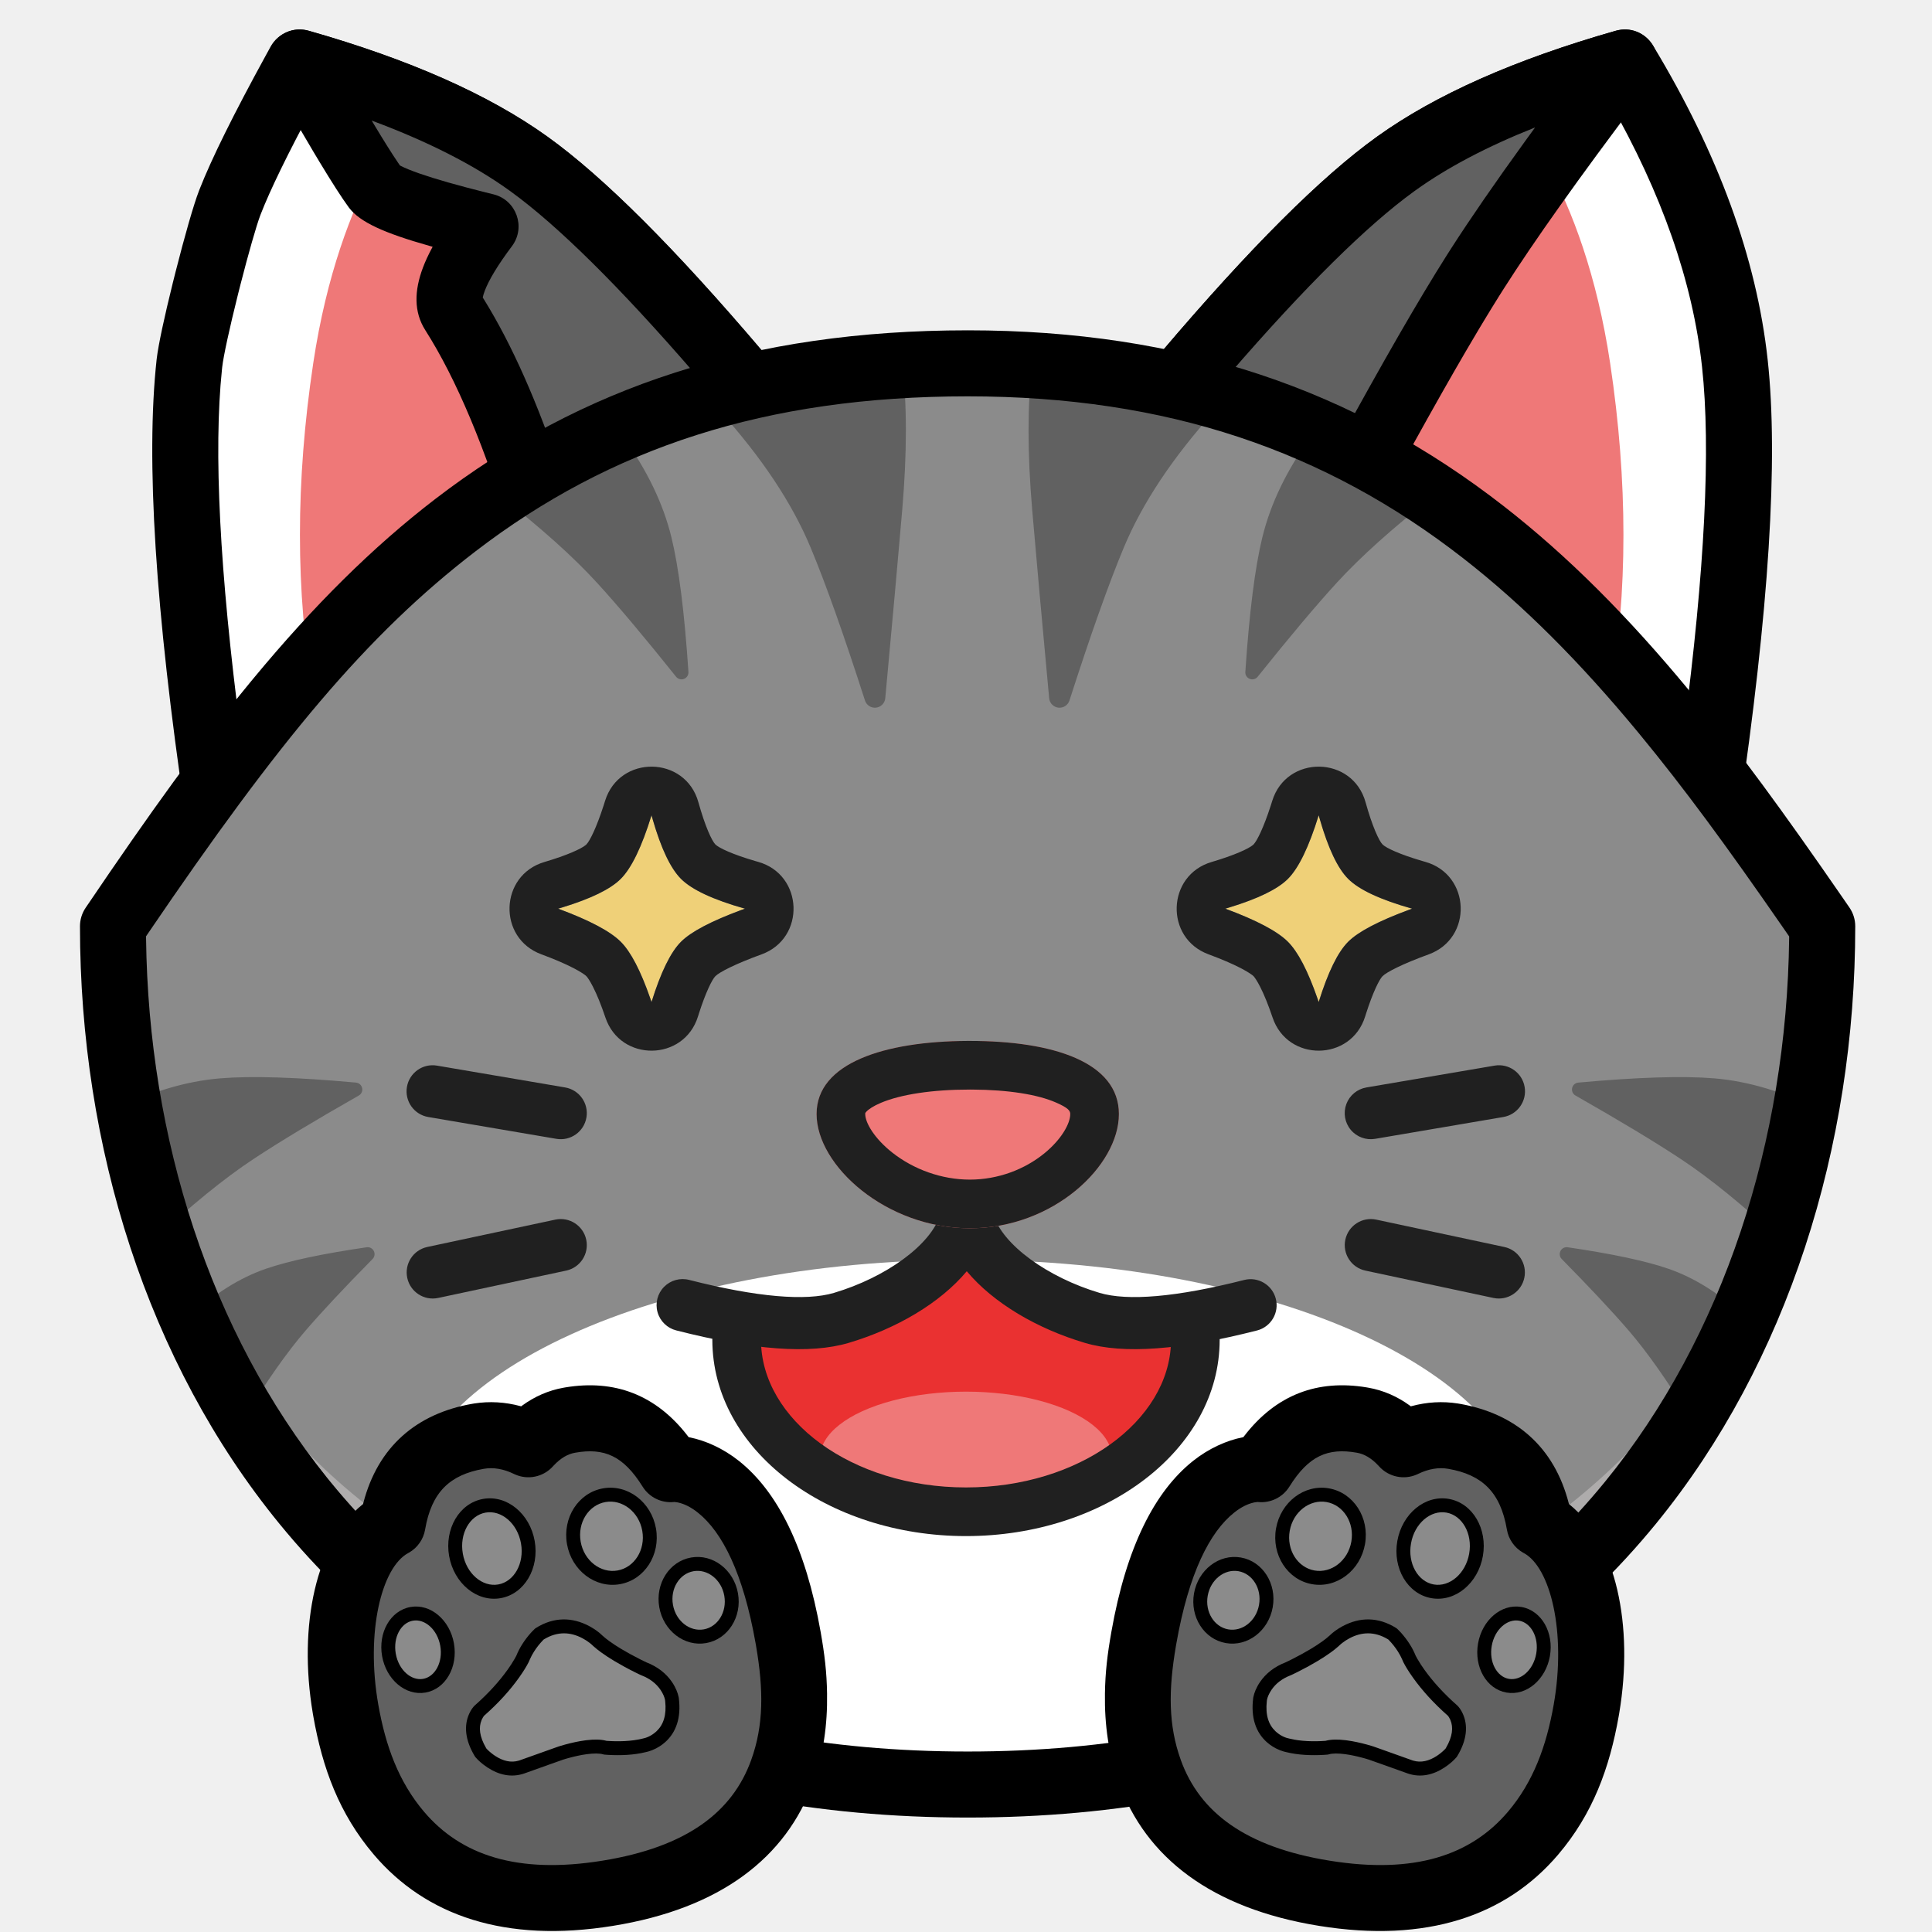
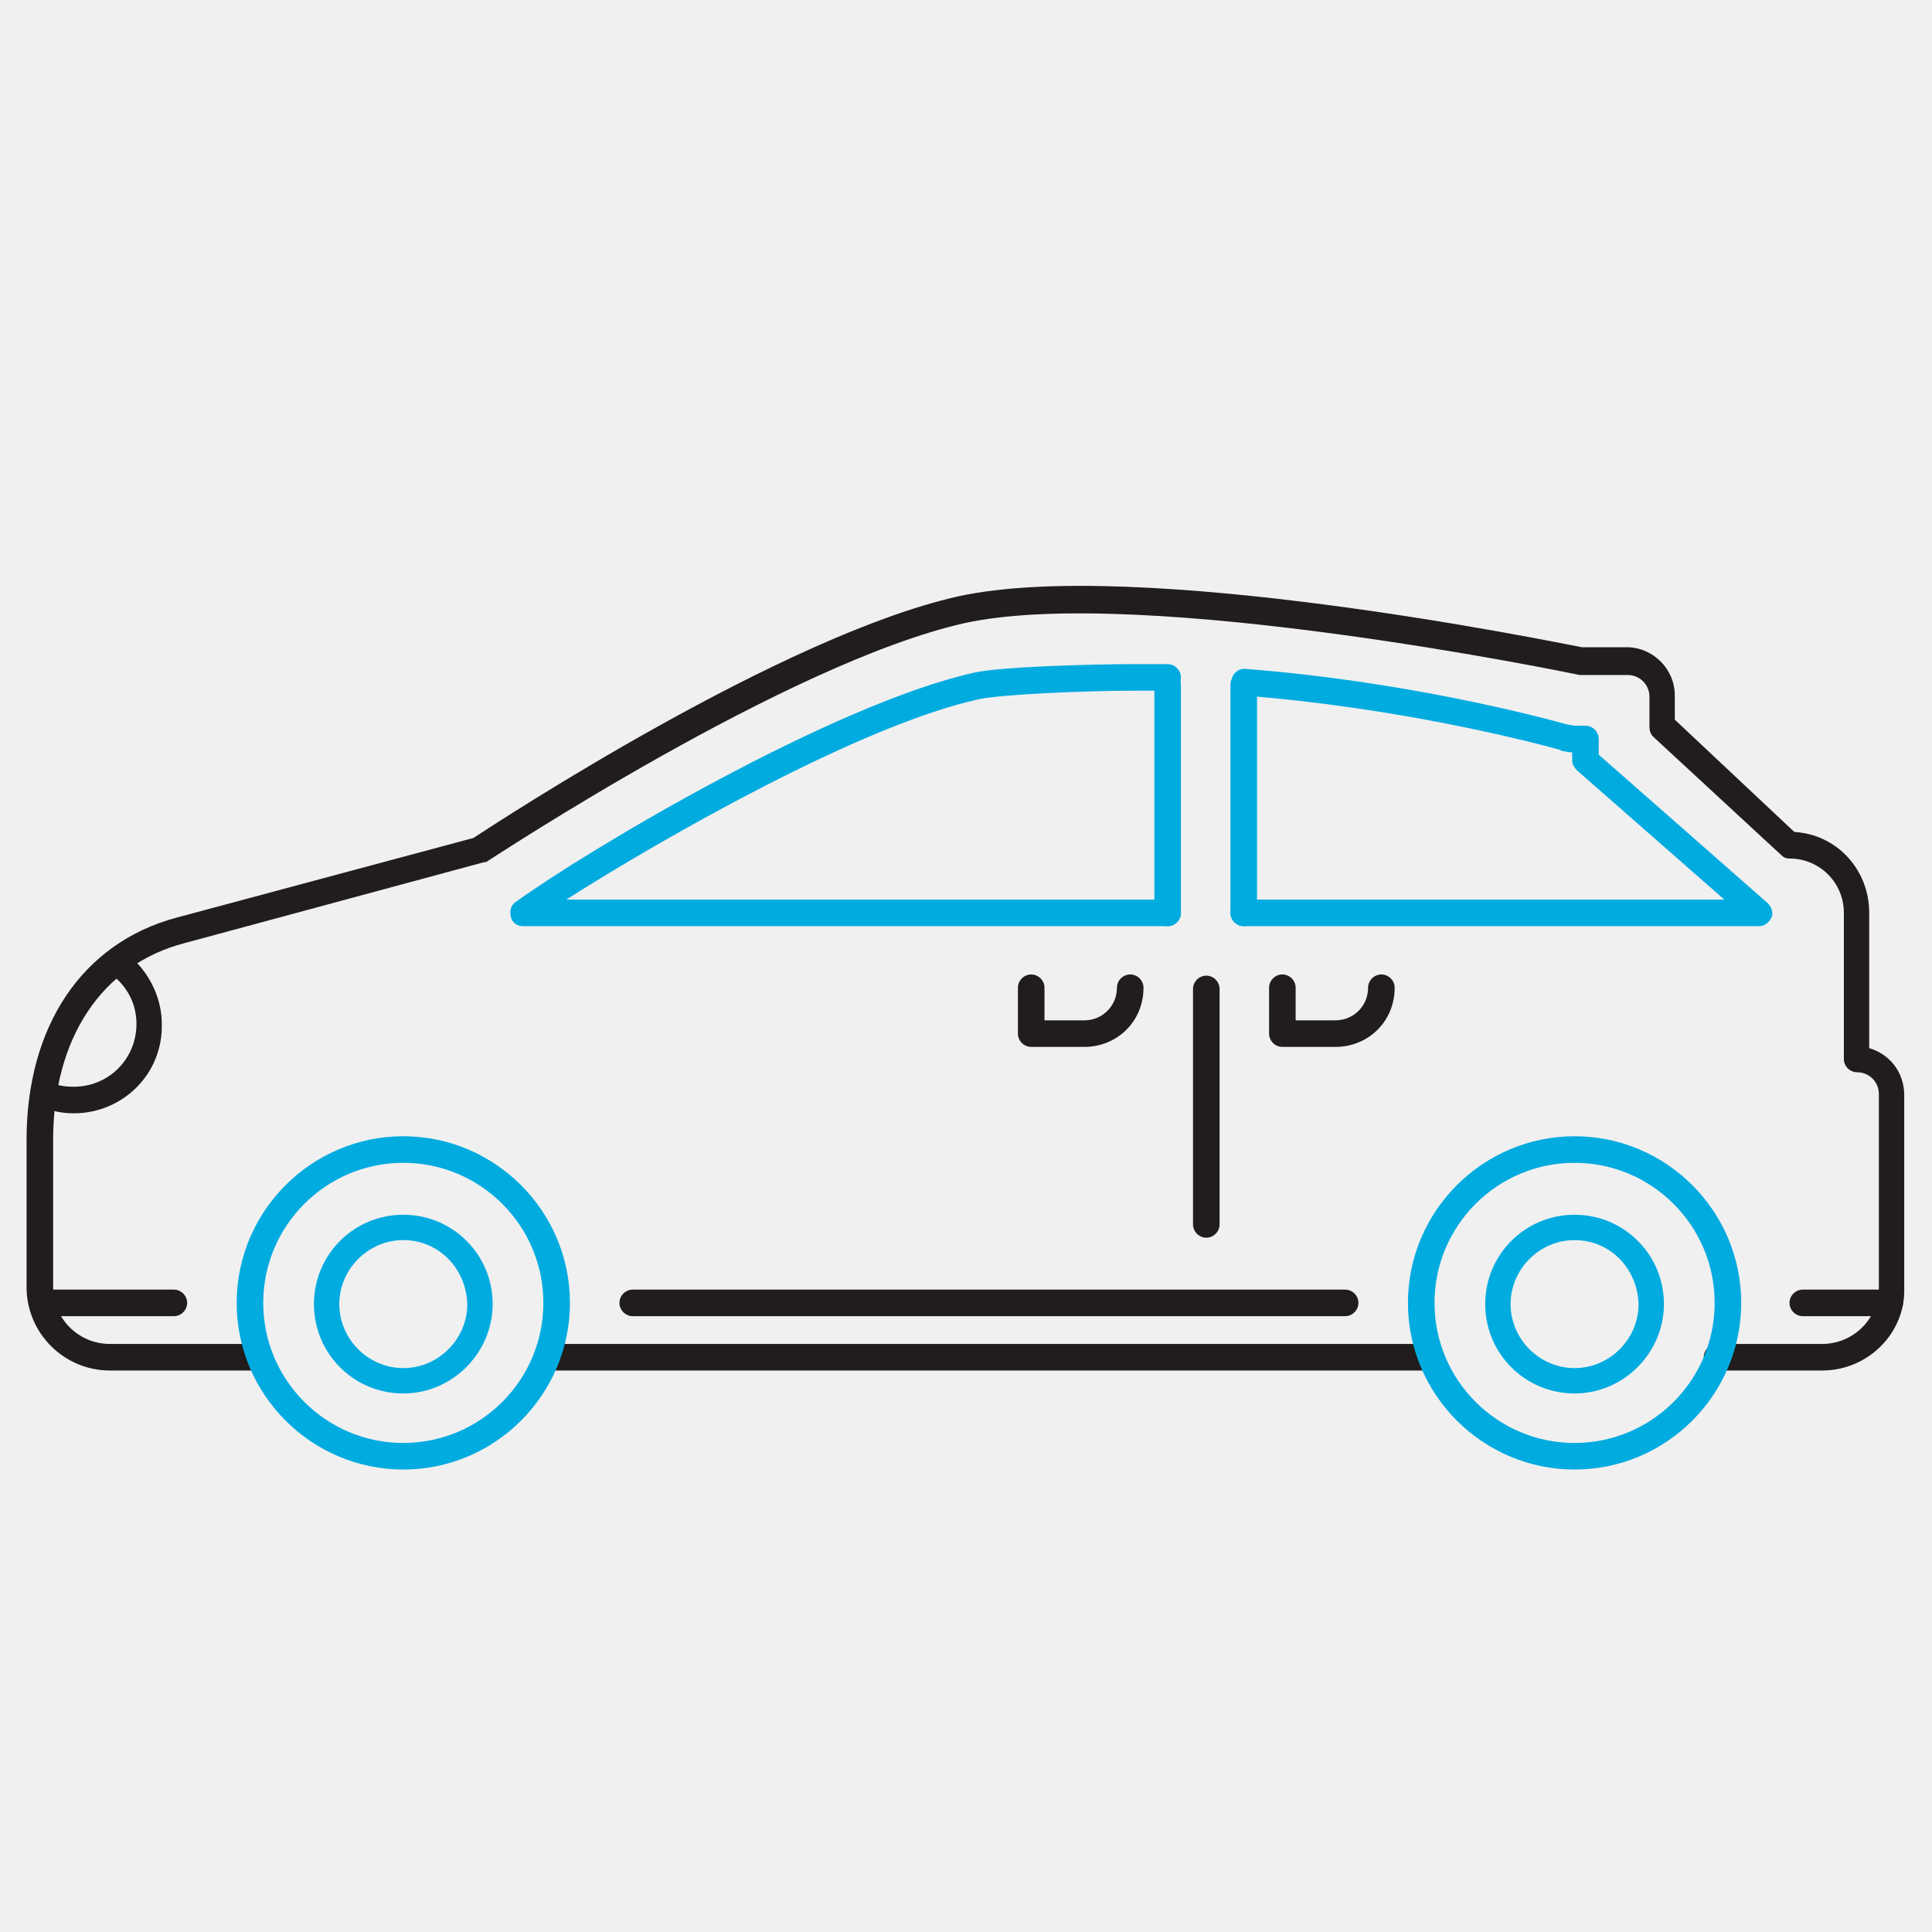
- <svg xmlns="http://www.w3.org/2000/svg" t="1727530532628" class="icon" viewBox="0 0 1024 1024" version="1.1" p-id="3257" width="200" height="200">
-   <path d="M512.921 945.841c333.05 0 452.901-246.898 452.901-454.906-109.527-159.221-218.447-298.36-452.901-298.36-234.455 0-338.612 129.223-453.037 298.36 0 208.008 119.987 454.906 453.037 454.906z" fill="#AEACAC" p-id="3258" />
-   <path d="M512.921 188.891c-111.623 0-198.601 28.829-273.773 86.515-32.53 24.963-63.09 55.418-94.254 93.075l-1.766 2.14c-26.289 31.972-51.789 67.247-86.294 118.248a3.683 3.683 0 0 0-0.634 2.063c0 113.907 34.897 225.046 102.455 307.788 78.997 96.751 197.936 150.804 354.265 150.804 156.328 0 275.237-54.051 354.199-150.806 67.518-82.732 102.385-193.86 102.385-307.784a3.683 3.683 0 0 0-0.648-2.089l-6.359-9.22c-30.825-44.555-53.716-75.632-77.839-104.827-31.772-38.455-62.956-69.789-96.175-95.659-76.748-59.764-164.86-90.248-275.563-90.248z m0 7.367c109.056 0 195.577 29.934 271.036 88.694 32.116 25.011 62.361 55.259 93.173 92.307l2.822 3.407 2.984 3.641c23.506 28.816 46.353 60.119 77.257 104.942l1.947 2.823v-1.138c0 112.312-34.348 221.794-100.726 303.126-77.535 95.004-194.333 148.097-348.492 148.097-154.16 0-270.992-53.095-348.56-148.097l-1.982-2.449c-64.46-80.262-98.127-187.316-98.809-297.31v-2.243l3.293-4.857c32.411-47.727 56.845-81.364 81.957-111.901 31.44-38.238 62.151-68.986 94.812-94.05 73.872-56.688 159.269-84.992 269.288-84.992z" fill="#000000" p-id="3259" />
-   <path d="M624.931 202.595c47.524-56.324 85.917-94.983 115.185-115.979 29.267-20.996 69.608-38.818 121.02-53.465 33.335 55.141 52.793 108.281 58.374 159.424 5.58 51.141 0.525 129.987-15.168 236.537L624.935 202.595z" fill="#FFFFFF" p-id="3260" />
-   <path d="M876.109 24.099c34.586 57.21 54.92 112.741 60.794 166.577 5.777 52.955 0.641 133.083-15.251 240.984-1.976 13.413-17.797 19.581-28.328 11.043L613.914 216.187c-7.61-6.17-8.673-17.386-2.354-24.874l4.328-5.113c46.399-54.583 84.252-92.44 114.029-113.8 31.096-22.307 73.22-40.918 126.425-56.075a17.496 17.496 0 0 1 19.767 7.774z m-23.123 29.709l-1.61 0.497c-42.667 13.242-76.365 28.812-101.063 46.528l-0.838 0.604c-24.952 18.093-57.565 50.29-97.475 96.409l-2.118 2.453 241.454 195.744 1.09-8.221c11.194-85.703 14.388-150.285 9.689-193.35-4.899-44.901-21.22-91.784-49.13-140.664z" fill="#000000" p-id="3261" />
-   <path d="M624.931 202.595c47.524-56.324 85.917-94.983 115.185-115.979 15.111-10.84 33.173-20.834 54.187-29.983 5.685-2.473 45.038 42.065 59.116 135.942 9.384 62.582 9.384 121.206 0 175.87l-228.488-165.849z" fill="#EF7878" p-id="3262" />
-   <path d="M394.971 202.595c-47.522-56.324-85.917-94.983-115.183-115.979-29.269-20.996-69.608-38.818-121.02-53.465-18.371 33.3-30.702 58.068-36.991 74.301-5.334 13.765-19.791 70.542-21.382 85.123-5.58 51.141-0.525 129.987 15.167 236.537l279.41-226.516z" fill="#FFFFFF" p-id="3263" />
-   <path d="M143.447 24.699l-2.553 4.645C123.856 60.445 112.18 84.012 105.772 100.334l-0.309 0.797c-2.822 7.279-7.592 23.985-12.441 43.089l-1.4 5.577c-4.448 17.92-7.695 32.952-8.573 40.446l-0.048 0.433c-5.779 52.955-0.641 133.083 15.249 240.984 1.976 13.413 17.798 19.581 28.329 11.043l279.408-226.516c7.612-6.17 8.675-17.386 2.356-24.874l-4.328-5.113c-46.399-54.583-84.252-92.44-114.031-113.8C258.892 50.093 216.766 31.482 163.564 16.325a17.496 17.496 0 0 0-20.115 8.374zM166.308 55.865l1.037-1.925 1.182 0.365c42.665 13.242 76.365 28.812 101.061 46.528l0.838 0.604c24.952 18.093 57.565 50.29 97.477 96.409l2.118 2.453L128.564 396.043l-1.088-8.221c-11.08-84.819-14.323-148.951-9.833-192.011l0.144-1.339c0.597-5.481 3.914-20.736 8.325-38.354l1.313-5.197c4.251-16.612 8.448-31.282 10.549-36.842l0.116-0.304c5.039-13.006 14.469-32.383 28.217-57.909z" fill="#000000" p-id="3264" />
-   <path d="M394.5 202.595C346.978 146.27 308.583 107.612 279.316 86.616c-15.111-10.84-33.173-20.834-54.187-29.983-5.685-2.473-45.039 42.065-59.116 135.942-9.384 62.582-9.384 121.206 0 175.87l228.486-165.849z" fill="#EF7878" p-id="3265" />
-   <path d="M395.179 202.595C347.657 146.27 309.263 107.612 279.994 86.616c-29.265-20.996-69.606-38.818-121.02-53.465 19.675 34.694 32.985 56.81 39.934 66.343 3.647 5.002 23.123 11.833 58.432 20.491-16.677 22.185-22.406 37.378-17.191 45.577 17.504 27.512 33.558 65.674 48.161 114.485l106.868-77.452z" fill="#616161" p-id="3266" />
-   <path d="M143.756 41.781l4.477 7.873c6.693 11.728 12.586 21.872 17.699 30.462l3.551 5.923c6.562 10.863 11.64 18.756 15.286 23.758l0.225 0.304c5.798 7.652 18.635 13.445 42.759 20.257l1.558 0.436-0.295 0.549c-1.978 3.671-3.593 7.164-4.851 10.498-4.619 12.246-4.866 23.541 1.223 33.111 16.526 25.974 31.983 62.718 46.161 110.109 3.455 11.544 17.274 16.224 27.031 9.152l106.866-77.452c8.234-5.967 9.664-17.677 3.105-25.449l-4.328-5.113c-46.399-54.583-84.253-92.44-114.031-113.8-31.096-22.307-73.22-40.918-126.423-56.075-15.058-4.291-27.736 11.839-20.014 25.456zM197.008 63.908l0.678 0.252c29.252 10.925 53.294 23.176 72.111 36.674l0.838 0.604c24.952 18.093 57.565 50.29 97.477 96.409l1.464 1.694-71.877 52.093-0.158-0.483c-12.546-37.669-26.169-68.431-40.978-92.352l-0.691-1.109 0.006-0.024c0.147-0.825 0.473-1.995 1.031-3.473 2.184-5.796 6.991-13.815 14.421-23.697 7.542-10.036 2.372-24.513-9.822-27.504l-4.205-1.042c-14.66-3.667-26.189-6.956-34.494-9.824l-0.768-0.267c-4.183-1.466-7.369-2.775-9.459-3.846l-0.599-0.315-1.123-1.634c-3.249-4.781-7.654-11.809-13.181-21.036l-0.67-1.122z" fill="#000000" p-id="3267" />
-   <path d="M624.931 202.595c47.524-56.324 85.917-94.983 115.185-115.979 29.267-20.996 69.608-38.818 121.02-53.465-35.124 46.209-61.438 83.071-78.942 110.583-17.504 27.512-41.687 70.022-72.555 127.534l-84.708-68.672z" fill="#616161" p-id="3268" />
-   <path d="M875.065 43.739l-6.593 8.702c-31.565 41.794-55.418 75.386-71.514 100.684l-2.483 3.93a905.257 905.257 0 0 0-7.984 12.997l-2.238 3.72-1.483 2.486c-15.454 25.967-34.705 60.412-57.714 103.284-5.194 9.673-17.907 12.229-26.434 5.315l-84.708-68.671c-7.61-6.17-8.673-17.386-2.354-24.874l4.328-5.113c46.399-54.583 84.252-92.44 114.029-113.8 31.096-22.307 73.22-40.918 126.425-56.075 16.172-4.608 28.899 14.027 18.723 27.414z m-66.809 31.204l5.38-7.4-0.182 0.074c-25.232 10.032-46.283 21.125-63.14 33.216l-0.838 0.604c-24.952 18.093-57.565 50.29-97.475 96.409l-2.118 2.451 54.381 44.087 4.812-8.853c23.749-43.549 42.979-76.933 57.744-100.225l2.177-3.411c10.308-16.054 23.39-35.03 39.26-56.952z" fill="#000000" p-id="3269" />
-   <path d="M512.921 889.574c333.05 0 452.901-190.632 452.901-398.642-109.527-159.217-218.447-298.36-452.901-298.36-234.455 0-338.612 129.225-453.037 298.36 0 208.01 119.987 398.642 453.037 398.642z" fill="#8B8B8B" p-id="3270" />
-   <path d="M215.482 803.107a296.518 135.367 0 1 0 593.036 0 296.518 135.367 0 1 0-593.036 0Z" fill="#FFFFFF" p-id="3271" />
-   <path d="M81.053 657.671c19.959-18.612 37.704-33.052 53.233-43.321 13.632-9.015 32.258-20.246 55.876-33.691l0.004 0.007a3.683 3.683 0 0 0-1.484-6.87C157.173 570.935 133.203 570.184 116.765 571.541c-18.399 1.519-37.369 7.236-56.902 17.15l21.187 68.98zM129.356 751.64c11.818-19.414 22.705-34.901 32.665-46.467 8.557-9.934 20.369-22.557 35.44-37.866h0.002a3.683 3.683 0 0 0-3.149-6.232c-23.629 3.462-41.428 7.262-53.399 11.398-13.732 4.746-27.134 13.128-40.205 25.147l28.646 54.018zM944.159 657.671c-19.961-18.612-37.706-33.052-53.235-43.321-13.631-9.015-32.256-20.246-55.874-33.691l-0.006 0.007a3.683 3.683 0 0 1 1.486-6.87c31.506-2.862 55.476-3.613 71.912-2.256 18.401 1.519 37.369 7.236 56.902 17.15l-21.185 68.98zM895.856 751.64c-11.818-19.414-22.707-34.901-32.665-46.467-8.557-9.934-20.369-22.557-35.442-37.866a3.683 3.683 0 0 1 3.149-6.232c23.629 3.462 41.428 7.262 53.397 11.398 13.732 4.746 27.134 13.128 40.205 25.147l-28.644 54.018zM265.209 262.965c21.504 16.804 38.544 32.07 51.115 45.804 11.036 12.052 25.042 28.692 42.017 49.916l-0.007 0.006a3.683 3.683 0 0 0 6.553-2.542c-2.101-31.567-5.109-55.362-9.021-71.382-4.38-17.937-12.993-35.776-25.841-53.517L265.209 262.965zM759.731 262.965c-21.504 16.804-38.542 32.07-51.115 45.804-11.036 12.052-25.042 28.692-42.015 49.916l0.006 0.006a3.683 3.683 0 0 1-6.553-2.542c2.103-31.567 5.109-55.362 9.021-71.382 4.38-17.937 12.993-35.776 25.843-53.517l64.814 31.715zM381.237 217.519c22.419 24.803 38.577 49.084 48.474 72.846 7.997 19.2 17.576 46.167 28.738 80.9h-0.002a5.525 5.525 0 0 0 10.761-1.168c3.834-41.343 6.825-74.555 8.975-99.637 2.602-30.372 2.602-56.333 0-77.887L381.237 217.521zM644.05 217.519c-22.419 24.803-38.577 49.084-48.474 72.846-7.997 19.2-17.576 46.167-28.738 80.9h0.002a5.525 5.525 0 0 1-10.761-1.168c-3.834-41.343-6.825-74.555-8.975-99.637-2.602-30.372-2.602-56.333 0-77.887l96.947 24.946z" fill="#616161" p-id="3272" />
-   <path d="M215.681 576.098a13.813 13.813 0 0 1 15.936-11.297l67.906 11.568a13.813 13.813 0 1 1-4.639 27.234l-67.904-11.566a13.813 13.813 0 0 1-11.299-15.938zM294.319 646.428a13.813 13.813 0 0 1 5.77 27.018l-67.904 14.504a13.813 13.813 0 0 1-5.772-27.016l67.904-14.505zM808.087 576.098a13.813 13.813 0 0 0-15.936-11.297l-67.904 11.568a13.813 13.813 0 1 0 4.637 27.234l67.906-11.566a13.813 13.813 0 0 0 11.297-15.938zM729.449 646.428a13.813 13.813 0 0 0-5.77 27.018l67.904 14.504a13.813 13.813 0 0 0 5.772-27.016l-67.904-14.505z" fill="#202020" p-id="3273" />
-   <path d="M512 799.862c67.131 0 121.554-40.816 121.554-91.165-31.365-24.488-76.734-0.726-123.374-63.057-40.984 64.446-0.322 43.665-119.734 63.057 0 50.349 54.423 91.165 121.554 91.165z" fill="#EA3131" p-id="3274" />
-   <path d="M434.647 772.719a77.353 34.993 0 1 0 154.705 0 77.353 34.993 0 1 0-154.705 0Z" fill="#EF7878" p-id="3275" />
-   <path d="M633.554 697.208a12.892 12.892 0 0 1 12.892 12.892c0 58.407-60.869 104.058-134.446 104.058s-134.446-45.651-134.446-104.058a12.892 12.892 0 0 1 25.784 0c0 42.292 47.977 78.273 108.662 78.273 60.079 0 107.7-35.267 108.647-77.008l0.015-1.265a12.892 12.892 0 0 1 12.892-12.892z" fill="#202020" p-id="3276" />
-   <path d="M512.42 632.756a13.818 13.818 0 0 1 13.842 10.212l0.157 0.556c4.827 16.305 28.97 33.569 56.386 41.73 14.78 4.4 40.632 2.333 76.701-6.862a13.813 13.813 0 0 1 6.825 26.769c-40.503 10.327-70.685 12.739-91.407 6.571-25.158-7.488-48.303-20.968-62.514-37.951-14.213 16.983-37.356 30.462-62.514 37.951-20.721 6.168-50.903 3.757-91.407-6.571a13.813 13.813 0 1 1 6.825-26.769c36.067 9.196 61.919 11.262 76.701 6.862 27.416-8.159 51.557-25.425 56.386-41.73l0.157-0.556a13.818 13.818 0 0 1 13.841-10.212z" fill="#202020" p-id="3277" />
-   <path d="M514.035 651.008c44.246 0 79.001-33.088 79.001-60.552 0-27.464-34.753-38.744-79.001-38.744-44.247 0-81.229 11.281-81.229 38.744 0 27.464 36.982 60.552 81.229 60.552z" fill="#EF7878" p-id="3278" />
-   <path d="M514.035 551.711c44.246 0 79.001 11.281 79.001 38.744 0 27.464-34.753 60.552-79.001 60.552-44.247 0-81.229-33.088-81.229-60.552 0-27.189 36.245-38.518 79.903-38.743l1.326-0.002z m0 25.784c-19.924 0-36.569 2.553-47.157 7.035-3.886 1.643-6.428 3.319-7.708 4.702l-0.203 0.228c-0.374 0.442-0.378 0.451-0.378 0.995 0 4.715 4.941 12.992 14.248 20.364 11.338 8.98 26.219 14.402 41.198 14.402 14.8 0 29.004-5.289 39.706-14.098 8.811-7.253 13.511-15.54 13.511-20.668 0-1.805-1.193-3.293-7.503-6.068-9.75-4.288-25.296-6.785-44.459-6.888l-1.254-0.004z" fill="#202020" p-id="3279" />
-   <path d="M512.921 175.078c-114.629 0-204.57 29.81-282.182 89.37-33.42 25.646-64.698 56.817-96.481 95.217l-1.799 2.182c-26.618 32.374-52.342 67.954-87.066 119.281a17.496 17.496 0 0 0-3.006 9.805c0 116.926 35.868 231.155 105.568 316.521 81.677 100.032 204.568 155.882 364.966 155.882 160.396 0 283.259-55.85 364.901-155.884 69.66-85.359 105.496-199.577 105.496-316.519a17.496 17.496 0 0 0-3.081-9.918l-3.917-5.684c-31.433-45.54-54.696-77.292-79.034-106.932l-1.978-2.4c-32.374-39.185-64.252-71.216-98.339-97.759-79.163-61.646-170.26-93.164-284.048-93.164z m0 34.993c105.971 0 189.508 28.902 262.549 85.78 31.893 24.838 62.011 55.097 92.86 92.436l0.961 1.164c23.276 28.261 45.62 58.626 75.64 102.013l3.365 4.87-0.011 1.153c-1.308 106.986-34.624 210.705-97.575 287.84-74.855 91.722-187.7 143.017-337.789 143.017-150.093 0-262.969-51.298-337.859-143.019l-1.919-2.37c-61.746-76.892-94.425-179.592-95.722-285.468l-0.013-1.225 1.243-1.831c69.365-102.037 115.878-158.088 173.391-202.223 71.43-54.813 153.867-82.137 260.879-82.137z" fill="#000000" p-id="3280" />
-   <path d="M770.707 761.285c22.342 3.939 40.139 16.701 45.224 46.461 21.913 11.739 32.875 52.959 24.79 98.816-4.553 25.817-24.318 115.373-138.752 96.917-114.436-18.456-100.428-108.647-95.703-135.439 16.574-93.993 61.337-89.683 62.291-89.351 15.445-24.786 34.125-29.399 53.672-25.954 8.247 1.455 15.557 5.923 21.705 12.75 8.632-4.199 17.741-5.794 26.775-4.201z" fill="#616161" p-id="3281" />
-   <path d="M773.746 744.054l-1.024-0.171c-8.192-1.293-16.456-0.785-24.523 1.387l-0.418 0.116-0.527-0.394c-6.621-4.833-14.01-8.078-21.99-9.485l-0.873-0.151c-25.891-4.304-48.027 3.678-65.118 26.005l-0.282 0.37-0.46 0.09c-8.319 1.652-17.725 5.783-26.147 12.472-20.358 16.172-35.4 45.623-43.351 90.709-2.081 11.802-3.223 21.265-3.394 32.643-0.25 16.48 1.945 32.293 7.341 47.198 14.356 39.652 49.021 66.689 106.201 75.91 56.97 9.188 99.085-5.315 126.698-37.798 18.38-21.622 27.224-45.87 32.072-73.356l0.267-1.556c7.853-46.693-1.823-90.804-26.256-110.55l-0.392-0.308-0.12-0.486c-7.744-29.965-28.271-47.456-57.705-52.646z m-6.078 34.462c17.883 3.151 27.62 12.303 31.015 32.177a17.496 17.496 0 0 0 8.481 12.196l0.505 0.28c13.942 7.468 22.653 41.601 15.82 80.355-3.86 21.902-10.798 40.919-24.27 56.768-19.495 22.931-49.307 33.199-94.466 25.915-45.003-7.256-68.978-25.957-78.87-53.277-6.739-18.609-6.586-37.361-2.621-60.508l0.234-1.341c6.575-37.297 17.717-59.108 30.654-69.387 3.764-2.991 7.266-4.626 10.389-5.319l0.381-0.079c0.619-0.123 1.147-0.19 1.567-0.215l0.103-0.006 0.212 0.026a17.5 17.5 0 0 0 16.601-8.157c10.209-16.38 20.403-20.688 35.785-17.975 3.869 0.681 7.614 2.831 11.227 6.667l0.516 0.56a17.496 17.496 0 0 0 20.152 4.262l0.503-0.236c5.614-2.731 10.999-3.601 16.084-2.704z" fill="#000000" p-id="3282" />
-   <path d="M636.483 845.151a17.496 19.338 10 1 0 34.461 6.076 17.496 19.338 10 1 0-34.461-6.076Z" fill="#8B8B8B" p-id="3283" />
-   <path d="M657.712 825.517c-11.605-2.046-22.662 6.549-24.856 18.994-2.195 12.445 5.254 24.303 16.861 26.35 11.603 2.046 22.661-6.549 24.854-18.994 2.195-12.445-5.254-24.303-16.859-26.35z m-1.28 7.256c7.428 1.308 12.4 9.223 10.885 17.813-1.514 8.592-8.894 14.329-16.321 13.019-7.428-1.309-12.399-9.225-10.885-17.815 1.516-8.592 8.896-14.329 16.321-13.019z" fill="#000000" p-id="3284" />
-   <path d="M679.955 810.737a20.259 22.101 10 1 0 39.902 7.036 20.259 22.101 10 1 0-39.902-7.036Z" fill="#8B8B8B" p-id="3285" />
-   <path d="M704.383 788.863c-13.097-2.31-25.596 7.279-28.057 21.235-2.461 13.957 6.004 27.239 19.102 29.551 13.095 2.308 25.594-7.279 28.055-21.235 2.461-13.957-6.004-27.241-19.101-29.551z m-1.28 7.256c8.942 1.575 14.903 10.931 13.126 21.014-1.779 10.083-10.581 16.835-19.522 15.259-8.942-1.577-14.903-10.931-13.126-21.014 1.779-10.085 10.581-16.837 19.522-15.261z" fill="#000000" p-id="3286" />
-   <path d="M744.235 817.396a19.338 23.022 10 1 0 38.089 6.716 19.338 23.022 10 1 0-38.089-6.716Z" fill="#8B8B8B" p-id="3287" />
-   <path d="M767.917 794.455c-12.677-2.234-24.771 7.905-27.309 22.303-2.54 14.397 5.359 28.061 18.034 30.296 12.675 2.234 24.771-7.905 27.309-22.303 2.538-14.397-5.359-28.061-18.034-30.296z m-1.28 7.256c8.361 1.473 13.936 11.119 12.058 21.762-1.877 10.645-10.413 17.8-18.775 16.327-8.361-1.473-13.935-11.119-12.058-21.764 1.877-10.645 10.413-17.8 18.775-16.325z" fill="#000000" p-id="3288" />
-   <path d="M787.024 871.695a15.655 19.338 10 1 0 30.834 5.437 15.655 19.338 10 1 0-30.834-5.437Z" fill="#8B8B8B" p-id="3289" />
-   <path d="M806.439 851.741c-10.706-1.888-20.861 6.941-23.042 19.314-2.182 12.373 4.339 24.141 15.047 26.029 10.706 1.888 20.859-6.941 23.04-19.314 2.182-12.371-4.339-24.141-15.045-26.029z m-1.28 7.256c6.323 1.114 10.599 8.831 9.072 17.495-1.529 8.663-8.186 14.452-14.509 13.338-6.321-1.114-10.597-8.833-9.071-17.496 1.529-8.663 8.186-14.452 14.507-13.338z" fill="#000000" p-id="3290" />
-   <path d="M769.827 906.595c-17.049-15.025-22.907-27.641-22.907-27.641-2.965-7.516-8.833-12.92-8.833-12.92-16.815-10.614-30.639 3.337-30.639 3.337-7.864 7.356-24.635 15.106-24.635 15.106-13.271 5.089-14.931 15.94-14.931 15.94-2.833 21.791 14.841 24.688 14.841 24.688 9.196 2.275 20.495 1.208 20.495 1.208 7.737-2.348 23.489 2.833 23.489 2.833 2.619 0.899 20.673 7.36 20.673 7.36 11.909 4.065 21.78-7.522 21.78-7.522 8.89-14.601 0.667-22.39 0.667-22.39z" fill="#8B8B8B" p-id="3291" />
-   <path d="M711.82 861.803l-0.635 0.344c-2.704 1.499-4.755 3.089-6.065 4.348l-0.19 0.188a41.056 41.056 0 0 1-3.857 3.131 87.451 87.451 0 0 1-6.428 4.207 153.773 153.773 0 0 1-9.247 5.089l-1.274 0.643c-0.617 0.306-1.199 0.591-1.744 0.855l-1.028 0.488 0.142-0.055c-6.135 2.352-10.627 6.004-13.66 10.461-1.996 2.934-3.078 5.746-3.531 8.012l-0.046 0.239-0.029 0.192c-1.357 10.45 1.418 18.226 7.148 23.379a23.169 23.169 0 0 0 6.741 4.205l0.503 0.203c1.326 0.508 2.481 0.823 3.381 0.989l-0.164-0.037c6.225 1.542 13.325 1.814 19.725 1.444l2.002-0.142a3.683 3.683 0 0 0 0.486-0.079l0.238-0.064c1.91-0.58 4.982-0.597 8.772-0.081 3.037 0.414 6.288 1.125 9.452 1.989l1.186 0.333 0.547 0.16 1.313 0.405 6.7 2.372 13.881 4.956c6.79 2.319 13.384 0.805 19.403-3.116 2.954-1.926 5.142-3.982 6.422-5.487a3.683 3.683 0 0 0 0.343-0.471c5.312-8.722 5.82-16.41 3.017-22.576-0.948-2.085-2.059-3.547-2.963-4.405-7.341-6.472-13.047-12.855-17.382-18.92a69.448 69.448 0 0 1-3.683-5.676l-0.177-0.311a32.204 32.204 0 0 1-0.735-1.357l-0.098-0.203 0.061 0.151a36.768 36.768 0 0 0-3.186-6.192 45.638 45.638 0 0 0-4.402-5.825l-0.599-0.661c-0.663-0.718-1.206-1.258-1.577-1.599a3.683 3.683 0 0 0-0.529-0.405c-9.735-6.146-19.489-5.737-28.234-1.118z m23.727 6.993l0.289 0.18 0.32 0.322a38.339 38.339 0 0 1 4.785 6.061c0.858 1.354 1.602 2.729 2.206 4.114l0.431 1.031 0.276 0.571c0.91 1.823 2.578 4.637 5.127 8.205 4.654 6.514 10.735 13.316 18.408 20.077l0.125 0.14c0.234 0.291 0.676 0.939 1.101 1.877l0.157 0.361c1.556 3.759 1.193 8.57-2.402 14.734l-0.197 0.33-0.33 0.344a26.237 26.237 0 0 1-4.328 3.542c-4.125 2.689-8.325 3.72-12.452 2.494l-0.556-0.179-17.813-6.354-2.792-0.983-0.996-0.313c-0.733-0.223-1.556-0.46-2.455-0.707-3.451-0.943-7-1.72-10.398-2.182l-0.831-0.107c-4.116-0.501-7.643-0.47-10.513 0.278l-0.155 0.044-0.339 0.024c-5.978 0.427-12.925 0.239-18.611-1.169l-0.295-0.061c-1.901-0.352-4.604-1.459-7.01-3.625l-0.35-0.324c-3.551-3.404-5.323-8.466-4.507-15.901l0.077-0.641 0.015-0.079c0.262-1.304 0.995-3.205 2.387-5.253 2.205-3.241 5.507-5.927 10.207-7.728l0.227-0.096 1.223-0.58 1.825-0.895c0.429-0.215 0.875-0.438 1.333-0.672a160.983 160.983 0 0 0 9.693-5.335 94.626 94.626 0 0 0 6.975-4.567 50.703 50.703 0 0 0 3.989-3.19l0.978-0.908c0.232-0.206 0.556-0.483 0.969-0.81a25.803 25.803 0 0 1 3.919-2.547c6.407-3.385 13.201-3.752 20.285 0.479z" fill="#000000" p-id="3292" />
-   <path d="M253.293 761.285c-22.342 3.939-40.139 16.701-45.224 46.461-21.913 11.739-32.875 52.959-24.79 98.816 4.553 25.817 24.318 115.373 138.752 96.917 114.436-18.456 100.428-108.647 95.703-135.439-16.574-93.993-61.337-89.683-62.291-89.351-15.445-24.786-34.125-29.399-53.672-25.954-8.247 1.455-15.557 5.923-21.705 12.75-8.632-4.199-17.741-5.794-26.775-4.201z" fill="#616161" p-id="3293" />
-   <path d="M250.254 744.054l1.024-0.171c8.192-1.293 16.456-0.785 24.523 1.387l0.418 0.116 0.527-0.394c6.621-4.833 14.01-8.078 21.99-9.485l0.873-0.151c25.891-4.304 48.027 3.678 65.118 26.005l0.282 0.37 0.46 0.09c8.319 1.652 17.725 5.783 26.147 12.472 20.358 16.172 35.4 45.623 43.351 90.709 2.081 11.802 3.223 21.265 3.394 32.643 0.25 16.48-1.945 32.293-7.341 47.198-14.356 39.652-49.021 66.689-106.201 75.91-56.97 9.188-99.085-5.315-126.698-37.798-18.38-21.622-27.224-45.87-32.072-73.356l-0.267-1.556c-7.853-46.693 1.823-90.804 26.256-110.55l0.392-0.308 0.12-0.486c7.744-29.965 28.271-47.456 57.705-52.646z m6.078 34.462c-17.883 3.151-27.62 12.303-31.015 32.177a17.496 17.496 0 0 1-8.481 12.196l-0.505 0.28c-13.942 7.468-22.653 41.601-15.82 80.355 3.86 21.902 10.798 40.919 24.27 56.768 19.495 22.931 49.307 33.199 94.466 25.915 45.003-7.256 68.978-25.957 78.87-53.277 6.739-18.609 6.586-37.361 2.621-60.508l-0.234-1.341c-6.575-37.297-17.717-59.108-30.654-69.387-3.764-2.991-7.266-4.626-10.389-5.319l-0.381-0.079a12.006 12.006 0 0 0-1.567-0.215l-0.103-0.006-0.212 0.026a17.5 17.5 0 0 1-16.601-8.157c-10.209-16.38-20.403-20.688-35.785-17.975-3.869 0.681-7.614 2.831-11.227 6.667l-0.516 0.56a17.496 17.496 0 0 1-20.152 4.262l-0.503-0.236c-5.614-2.731-10.999-3.601-16.084-2.704z" fill="#000000" p-id="3294" />
-   <path d="M387.517 845.151a19.338 17.496 80 1 1-34.461 6.076 19.338 17.496 80 1 1 34.461-6.076Z" fill="#8B8B8B" p-id="3295" />
-   <path d="M366.288 825.517c11.605-2.046 22.662 6.549 24.856 18.994 2.195 12.445-5.254 24.303-16.861 26.35-11.603 2.046-22.661-6.549-24.854-18.994-2.195-12.445 5.254-24.303 16.859-26.35z m1.28 7.256c-7.428 1.308-12.4 9.223-10.885 17.813 1.514 8.592 8.894 14.329 16.321 13.019 7.428-1.309 12.399-9.225 10.885-17.815-1.516-8.592-8.896-14.329-16.321-13.019z" fill="#000000" p-id="3296" />
-   <path d="M344.047 810.737a22.101 20.259 80 1 1-39.902 7.036 22.101 20.259 80 1 1 39.902-7.036Z" fill="#8B8B8B" p-id="3297" />
-   <path d="M319.617 788.863c13.097-2.31 25.596 7.279 28.057 21.235 2.461 13.957-6.004 27.239-19.102 29.551-13.095 2.308-25.594-7.279-28.055-21.235-2.461-13.957 6.004-27.241 19.101-29.551z m1.28 7.256c-8.942 1.575-14.903 10.931-13.126 21.014 1.779 10.083 10.581 16.835 19.522 15.259 8.942-1.577 14.903-10.931 13.126-21.014-1.779-10.085-10.581-16.837-19.522-15.261z" fill="#000000" p-id="3298" />
-   <path d="M279.766 817.396a23.022 19.338 80 1 1-38.089 6.716 23.022 19.338 80 1 1 38.089-6.716Z" fill="#8B8B8B" p-id="3299" />
-   <path d="M256.083 794.455c12.677-2.234 24.771 7.905 27.309 22.303 2.54 14.397-5.359 28.061-18.034 30.296-12.675 2.234-24.771-7.905-27.309-22.303-2.538-14.397 5.359-28.061 18.034-30.296z m1.28 7.256c-8.361 1.473-13.936 11.119-12.058 21.762 1.877 10.645 10.413 17.8 18.775 16.327 8.361-1.473 13.935-11.119 12.058-21.764-1.877-10.645-10.413-17.8-18.775-16.325z" fill="#000000" p-id="3300" />
-   <path d="M236.975 871.695a19.338 15.655 80 1 1-30.834 5.437 19.338 15.655 80 1 1 30.834-5.437Z" fill="#8B8B8B" p-id="3301" />
-   <path d="M217.561 851.741c10.706-1.888 20.861 6.941 23.042 19.314 2.182 12.373-4.339 24.141-15.047 26.029-10.706 1.888-20.859-6.941-23.04-19.314-2.182-12.371 4.339-24.141 15.045-26.029z m1.28 7.256c-6.323 1.114-10.599 8.831-9.072 17.495 1.529 8.663 8.186 14.452 14.509 13.338 6.321-1.114 10.597-8.833 9.071-17.496-1.529-8.663-8.186-14.452-14.507-13.338z" fill="#000000" p-id="3302" />
-   <path d="M254.173 906.595c17.049-15.025 22.907-27.641 22.907-27.641 2.965-7.516 8.833-12.92 8.833-12.92 16.815-10.614 30.639 3.337 30.639 3.337 7.864 7.356 24.635 15.106 24.635 15.106 13.271 5.089 14.931 15.94 14.931 15.94 2.833 21.791-14.841 24.688-14.841 24.688-9.196 2.275-20.495 1.208-20.495 1.208-7.737-2.348-23.489 2.833-23.489 2.833-2.619 0.899-20.673 7.36-20.673 7.36-11.909 4.065-21.78-7.522-21.78-7.522-8.89-14.601-0.667-22.39-0.667-22.39z" fill="#8B8B8B" p-id="3303" />
-   <path d="M312.18 861.803l0.635 0.344c2.704 1.499 4.755 3.089 6.065 4.348l0.19 0.188a41.056 41.056 0 0 0 3.857 3.131 87.451 87.451 0 0 0 6.428 4.207 153.773 153.773 0 0 0 9.247 5.089l1.274 0.643c0.617 0.306 1.199 0.591 1.744 0.855l1.028 0.488-0.142-0.055c6.135 2.352 10.627 6.004 13.66 10.461 1.996 2.934 3.078 5.746 3.531 8.012l0.046 0.239 0.029 0.192c1.357 10.45-1.418 18.226-7.148 23.379a23.169 23.169 0 0 1-6.741 4.205l-0.503 0.203c-1.326 0.508-2.481 0.823-3.381 0.989l0.164-0.037c-6.225 1.542-13.325 1.814-19.725 1.444l-2.002-0.142a3.683 3.683 0 0 1-0.486-0.079l-0.238-0.064c-1.91-0.58-4.982-0.597-8.772-0.081-3.037 0.414-6.288 1.125-9.452 1.989l-1.186 0.333-0.547 0.16-1.313 0.405-6.7 2.372-13.881 4.956c-6.79 2.319-13.384 0.805-19.403-3.116-2.954-1.926-5.142-3.982-6.422-5.487a3.683 3.683 0 0 1-0.343-0.471c-5.312-8.722-5.82-16.41-3.017-22.576 0.948-2.085 2.059-3.547 2.963-4.405 7.341-6.472 13.047-12.855 17.382-18.92a69.448 69.448 0 0 0 3.683-5.676l0.177-0.311c0.339-0.599 0.582-1.055 0.735-1.357l0.098-0.203-0.061 0.151a36.768 36.768 0 0 1 3.186-6.192 45.638 45.638 0 0 1 4.402-5.825l0.599-0.661c0.663-0.718 1.206-1.258 1.577-1.599a3.683 3.683 0 0 1 0.529-0.405c9.735-6.146 19.489-5.737 28.234-1.118z m-23.727 6.993l-0.289 0.18-0.32 0.322a38.339 38.339 0 0 0-4.785 6.061c-0.858 1.354-1.602 2.729-2.206 4.114l-0.431 1.031-0.276 0.571c-0.91 1.823-2.578 4.637-5.127 8.205-4.654 6.514-10.735 13.316-18.408 20.077l-0.125 0.14c-0.234 0.291-0.676 0.939-1.101 1.877l-0.157 0.361c-1.556 3.759-1.193 8.57 2.402 14.734l0.197 0.33 0.33 0.344a26.237 26.237 0 0 0 4.328 3.542c4.125 2.689 8.325 3.72 12.452 2.494l0.556-0.179 17.813-6.354 2.792-0.983 0.996-0.313c0.733-0.223 1.556-0.46 2.455-0.707 3.451-0.943 7-1.72 10.398-2.182l0.831-0.107c4.116-0.501 7.643-0.47 10.513 0.278l0.155 0.044 0.339 0.024c5.978 0.427 12.925 0.239 18.611-1.169l0.295-0.061c1.901-0.352 4.604-1.459 7.01-3.625l0.35-0.324c3.551-3.404 5.323-8.466 4.507-15.901l-0.077-0.641-0.015-0.079c-0.262-1.304-0.995-3.205-2.387-5.253-2.205-3.241-5.507-5.927-10.207-7.728l-0.227-0.096-1.223-0.58-1.825-0.895a160.983 160.983 0 0 1-11.026-6.008 94.626 94.626 0 0 1-6.975-4.567 50.703 50.703 0 0 1-3.989-3.19l-0.978-0.908a20.793 20.793 0 0 0-0.969-0.81 25.803 25.803 0 0 0-3.919-2.547c-6.407-3.385-13.201-3.752-20.285 0.479z" fill="#000000" p-id="3304" />
-   <path d="M698.935 432.124c4.636 16.684 9.844 27.919 15.627 33.702 5.783 5.783 17.071 11.045 33.86 15.785-17.067 6.183-28.353 12.026-33.86 17.533-5.507 5.507-10.715 16.157-15.627 31.954-5.317-15.743-10.756-26.394-16.318-31.954-5.558-5.56-16.616-11.404-33.169-17.533 16.421-4.829 27.479-10.093 33.171-15.785 5.695-5.695 11.133-16.929 16.316-33.704z" fill="#EFD078" p-id="3305" />
-   <path d="M674.3 424.512l-0.755 2.394c-3.764 11.667-7.286 18.815-9.159 20.686l-0.276 0.254c-2.302 1.974-9.851 5.474-21.937 9.028-23.808 7.002-24.95 40.301-1.678 48.916 6.905 2.556 12.557 4.986 16.9 7.225l0.711 0.37c3.439 1.818 5.573 3.282 6.28 3.991 0.637 0.635 1.93 2.542 3.518 5.65 2.094 4.102 4.321 9.564 6.603 16.321 7.999 23.679 41.629 23.27 49.051-0.595l0.49-1.554c3.593-11.212 6.98-18.054 8.748-19.823 2.124-2.125 10.647-6.538 24.408-11.524 23.556-8.533 22.333-42.249-1.775-49.056l-1.619-0.466c-11.934-3.483-19.178-6.903-21.014-8.739-1.891-1.891-5.472-9.614-9.017-22.37-6.89-24.804-41.877-25.305-49.478-0.711zM748.422 481.612l-2.147 0.788c-15.868 5.892-26.44 11.474-31.713 16.745-5.507 5.507-10.715 16.157-15.627 31.954l-0.726-2.114c-5.087-14.586-10.284-24.532-15.59-29.84-5.562-5.56-16.618-11.404-33.171-17.533l2.157-0.646c15.235-4.652 25.574-9.699 31.015-15.139 5.695-5.695 11.133-16.929 16.316-33.704l0.621 2.193c4.479 15.48 9.481 25.983 15.006 31.51 5.783 5.783 17.071 11.045 33.86 15.785z" fill="#202020" p-id="3306" />
-   <path d="M345.324 432.124c4.636 16.684 9.844 27.919 15.627 33.702 5.783 5.783 17.071 11.045 33.86 15.785-17.067 6.183-28.353 12.026-33.86 17.533-5.507 5.507-10.715 16.157-15.627 31.954-5.317-15.743-10.756-26.394-16.318-31.954-5.558-5.56-16.616-11.404-33.169-17.533 16.421-4.829 27.479-10.093 33.171-15.785 5.695-5.695 11.133-16.929 16.316-33.704z" fill="#EFD078" p-id="3307" />
-   <path d="M320.689 424.512l-0.755 2.394c-3.764 11.667-7.286 18.815-9.159 20.686l-0.276 0.254c-2.302 1.974-9.851 5.474-21.937 9.028-23.808 7.002-24.95 40.301-1.678 48.916 6.905 2.556 12.557 4.986 16.9 7.225l0.711 0.37c3.439 1.818 5.573 3.282 6.28 3.991 0.637 0.635 1.93 2.542 3.518 5.65 2.094 4.102 4.321 9.564 6.603 16.321 7.999 23.679 41.629 23.27 49.051-0.595l0.49-1.554c3.593-11.212 6.98-18.054 8.748-19.823 2.124-2.125 10.647-6.538 24.408-11.524 23.556-8.533 22.333-42.249-1.775-49.056l-1.619-0.466c-11.934-3.483-19.178-6.903-21.014-8.739-1.891-1.891-5.472-9.614-9.017-22.37-6.89-24.804-41.877-25.305-49.478-0.711zM394.811 481.612l-2.147 0.788c-15.868 5.892-26.44 11.474-31.713 16.745-5.507 5.507-10.715 16.157-15.627 31.954l-0.726-2.114c-5.087-14.586-10.284-24.532-15.59-29.84-5.562-5.56-16.618-11.404-33.171-17.533l2.157-0.646c15.235-4.652 25.574-9.699 31.015-15.139 5.695-5.695 11.133-16.929 16.316-33.704l0.621 2.193c4.479 15.48 9.481 25.983 15.006 31.51 5.783 5.783 17.071 11.045 33.86 15.785z" fill="#202020" p-id="3308" />
+ <svg xmlns="http://www.w3.org/2000/svg" t="1743093921088" class="icon" viewBox="0 0 1024 1024" version="1.1" p-id="2067" width="200" height="200">
+   <path d="M965.76 726.4h-55.68c-3.84 0-7.04-3.2-7.04-7.04s3.2-7.04 7.04-7.04h55.68c16.64 0 30.08-13.44 30.08-30.08v-102.4c0-6.4-5.12-11.52-11.52-11.52-3.84 0-7.04-3.2-7.04-7.04V483.84c0-16-12.8-28.8-28.8-28.8-1.92 0-3.2-0.64-4.48-1.92L876.16 390.4c-1.28-1.28-1.92-3.2-1.92-5.12v-16c0-6.4-5.12-11.52-11.52-11.52h-25.6c-2.56-0.64-231.68-48-325.76-27.52-94.08 21.12-251.52 125.44-252.8 126.08-0.64 0.64-1.28 0.64-1.92 0.64l-158.72 42.88C53.76 511.36 28.16 550.4 28.16 604.16v78.08c0 16.64 13.44 30.08 30.08 30.08h79.36c3.84 0 7.04 3.2 7.04 7.04s-3.2 7.04-7.04 7.04H58.24c-24.32 0-44.16-19.84-44.16-44.16V604.16C14.08 544 43.52 499.84 93.44 486.4l157.44-42.24c14.72-9.6 163.2-106.88 256.64-128 95.36-21.12 314.24 23.68 330.88 26.88h23.68c14.08 0 25.6 11.52 25.6 25.6v12.8l63.36 59.52c22.4 1.28 39.68 19.84 39.68 42.88v71.68c10.88 3.2 18.56 12.8 18.56 24.96v102.4c0.64 23.68-19.2 43.52-43.52 43.52z" fill="#211D1C" p-id="2068" />
+   <path d="M932.48 490.88H659.2c-3.84 0-7.04-3.2-7.04-7.04 0-3.84 3.2-7.04 7.04-7.04h254.72l-78.08-68.48c-1.28-1.28-2.56-3.2-2.56-5.12v-4.48h-1.28l-3.84-0.64s-0.64 0-1.28-0.64c-18.56-5.12-86.4-22.4-167.68-28.8-3.84 0-7.04-3.84-6.4-7.68 0-3.84 3.84-7.04 7.68-6.4 82.56 6.4 151.68 24.32 170.24 29.44l3.84 0.64h5.76c3.84 0 7.04 3.2 7.04 7.04v8.32l89.6 78.72c1.92 1.92 3.2 5.12 1.92 7.68-1.28 2.56-3.84 4.48-6.4 4.48zM618.88 490.88H277.12c-3.2 0-5.76-1.92-6.4-5.12-0.64-3.2 0-5.76 2.56-7.68 39.04-28.16 168.32-104.96 243.2-121.6 14.72-3.2 63.36-4.48 84.48-4.48h17.92c3.84 0 7.04 3.2 7.04 7.04 0 3.84-3.2 7.04-7.04 7.04h-17.92c-25.6 0-69.76 1.92-81.92 4.48-62.08 13.44-167.68 73.6-218.88 106.24h318.72c3.84 0 7.04 3.2 7.04 7.04 0 3.84-3.2 7.04-7.04 7.04z" fill="#00ABE0" p-id="2069" />
+   <path d="M758.4 726.4H289.92c-3.84 0-7.04-3.2-7.04-7.04s3.2-7.04 7.04-7.04h468.48c3.84 0 7.04 3.2 7.04 7.04s-3.2 7.04-7.04 7.04zM712.96 697.6h-377.6c-3.84 0-7.04-3.2-7.04-7.04s3.2-7.04 7.04-7.04h377.6c3.84 0 7.04 3.2 7.04 7.04s-3.2 7.04-7.04 7.04zM1001.6 697.6h-46.08c-3.84 0-7.04-3.2-7.04-7.04s3.2-7.04 7.04-7.04h46.08c3.84 0 7.04 3.2 7.04 7.04s-3.2 7.04-7.04 7.04zM92.16 697.6H24.96c-3.84 0-7.04-3.2-7.04-7.04s3.2-7.04 7.04-7.04h67.2c3.84 0 7.04 3.2 7.04 7.04s-3.2 7.04-7.04 7.04zM39.04 590.08c-6.4 0-12.16-1.28-17.92-3.84-3.84-1.28-5.12-5.76-3.84-8.96 1.28-3.84 5.76-5.12 8.96-3.84 3.84 1.92 8.32 2.56 12.8 2.56 18.56 0 33.28-14.72 33.28-33.28 0-9.6-3.84-17.92-10.88-24.32-2.56-2.56-3.2-7.04-0.64-9.6 2.56-2.56 7.04-3.2 9.6-0.64 9.6 8.96 15.36 21.76 15.36 34.56 0.64 26.24-20.48 47.36-46.72 47.36z" fill="#211D1C" p-id="2070" />
+   <path d="M618.88 490.88c-3.84 0-7.04-3.2-7.04-7.04V362.88c0-3.84 3.2-7.04 7.04-7.04 3.84 0 7.04 3.2 7.04 7.04v120.96c0 3.84-3.2 7.04-7.04 7.04z" fill="#00ABE0" p-id="2071" />
+   <path d="M639.36 656c-3.84 0-7.04-3.2-7.04-7.04V524.16c0-3.84 3.2-7.04 7.04-7.04 3.84 0 7.04 3.2 7.04 7.04v124.8c0 3.84-3.2 7.04-7.04 7.04z" fill="#211D1C" p-id="2072" />
+   <path d="M659.2 490.88c-3.84 0-7.04-3.2-7.04-7.04V362.88c0-3.84 3.2-7.04 7.04-7.04s7.04 3.2 7.04 7.04v120.96c0 3.84-3.2 7.04-7.04 7.04zM213.76 738.56c-26.24 0-47.36-21.12-47.36-47.36 0-26.24 21.12-47.36 47.36-47.36 26.24 0 47.36 21.12 47.36 47.36 0 25.6-21.12 47.36-47.36 47.36z m0-81.28c-18.56 0-33.92 15.36-33.92 33.92s15.36 33.92 33.92 33.92 33.92-15.36 33.92-33.92c-0.64-19.2-15.36-33.92-33.92-33.92zM834.56 738.56c-26.24 0-47.36-21.12-47.36-47.36 0-26.24 21.12-47.36 47.36-47.36 26.24 0 47.36 21.12 47.36 47.36 0 25.6-21.12 47.36-47.36 47.36z m0-81.28c-18.56 0-33.92 15.36-33.92 33.92s15.36 33.92 33.92 33.92 33.92-15.36 33.92-33.92c-0.64-19.2-15.36-33.92-33.92-33.92z" fill="#00ABE0" p-id="2073" />
+   <path d="M574.72 554.88h-28.16c-3.84 0-7.04-3.2-7.04-7.04v-24.32c0-3.84 3.2-7.04 7.04-7.04s7.04 3.2 7.04 7.04v17.28h21.12c9.6 0 17.28-7.68 17.28-17.28 0-3.84 3.2-7.04 7.04-7.04s7.04 3.2 7.04 7.04c0 17.92-14.08 31.36-31.36 31.36zM707.84 554.88h-28.16c-3.84 0-7.04-3.2-7.04-7.04v-24.32c0-3.84 3.2-7.04 7.04-7.04s7.04 3.2 7.04 7.04v17.28h21.12c9.6 0 17.28-7.68 17.28-17.28 0-3.84 3.2-7.04 7.04-7.04s7.04 3.2 7.04 7.04c0 17.92-14.08 31.36-31.36 31.36z" fill="#211D1C" p-id="2074" />
+   <path d="M213.76 778.88c-48.64 0-88.32-39.68-88.32-88.32 0-48.64 39.68-88.32 88.32-88.32 48.64 0 88.32 39.68 88.32 88.32 0 48.64-39.68 88.32-88.32 88.32z m0-162.56c-40.96 0-74.24 33.28-74.24 74.24 0 40.96 33.28 74.24 74.24 74.24 40.96 0 74.24-33.28 74.24-74.24 0-40.96-33.28-74.24-74.24-74.24zM834.56 778.88c-48.64 0-88.32-39.68-88.32-88.32 0-48.64 39.68-88.32 88.32-88.32 48.64 0 88.32 39.68 88.32 88.32 0 48.64-39.68 88.32-88.32 88.32z m0-162.56c-40.96 0-74.24 33.28-74.24 74.24 0 40.96 33.28 74.24 74.24 74.24 40.96 0 74.24-33.28 74.24-74.24 0-40.96-33.28-74.24-74.24-74.24z" fill="#00ABE0" p-id="2075" />
</svg>
